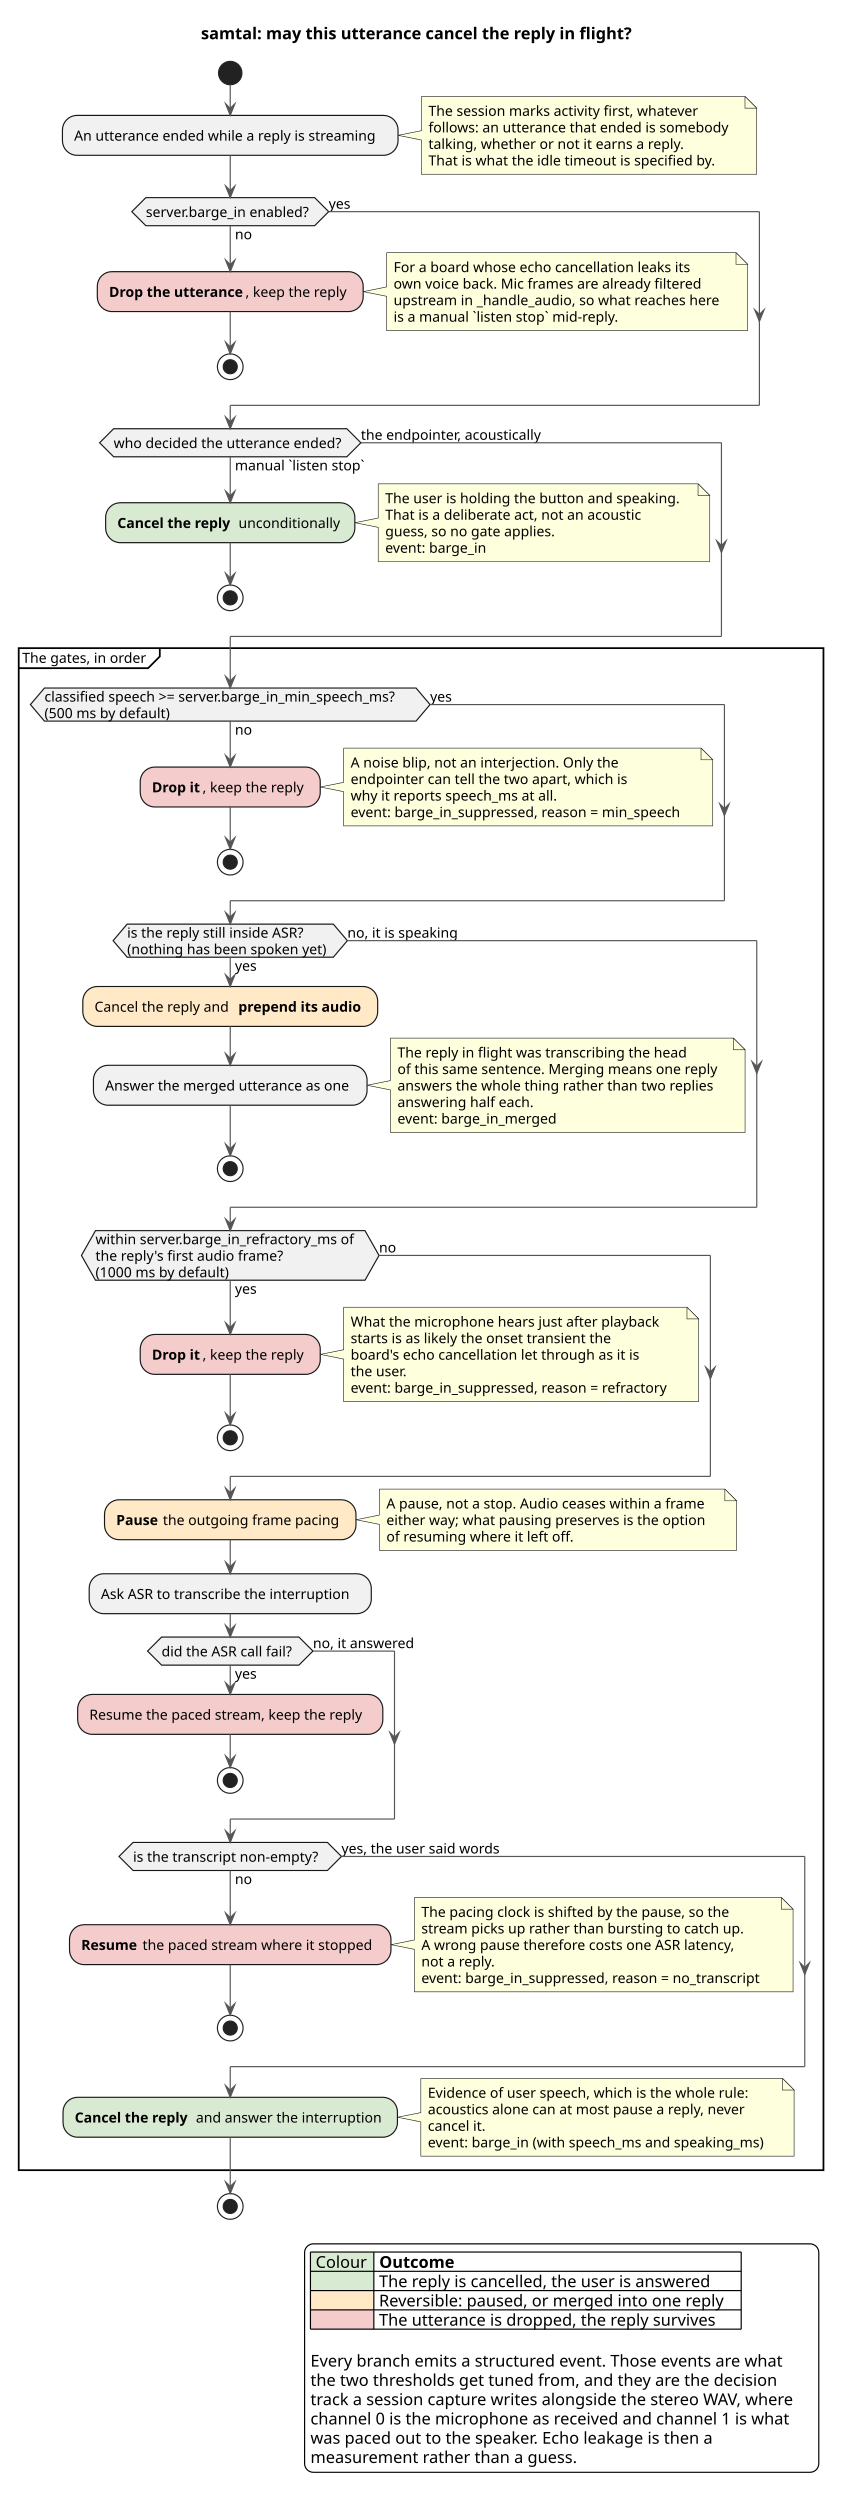
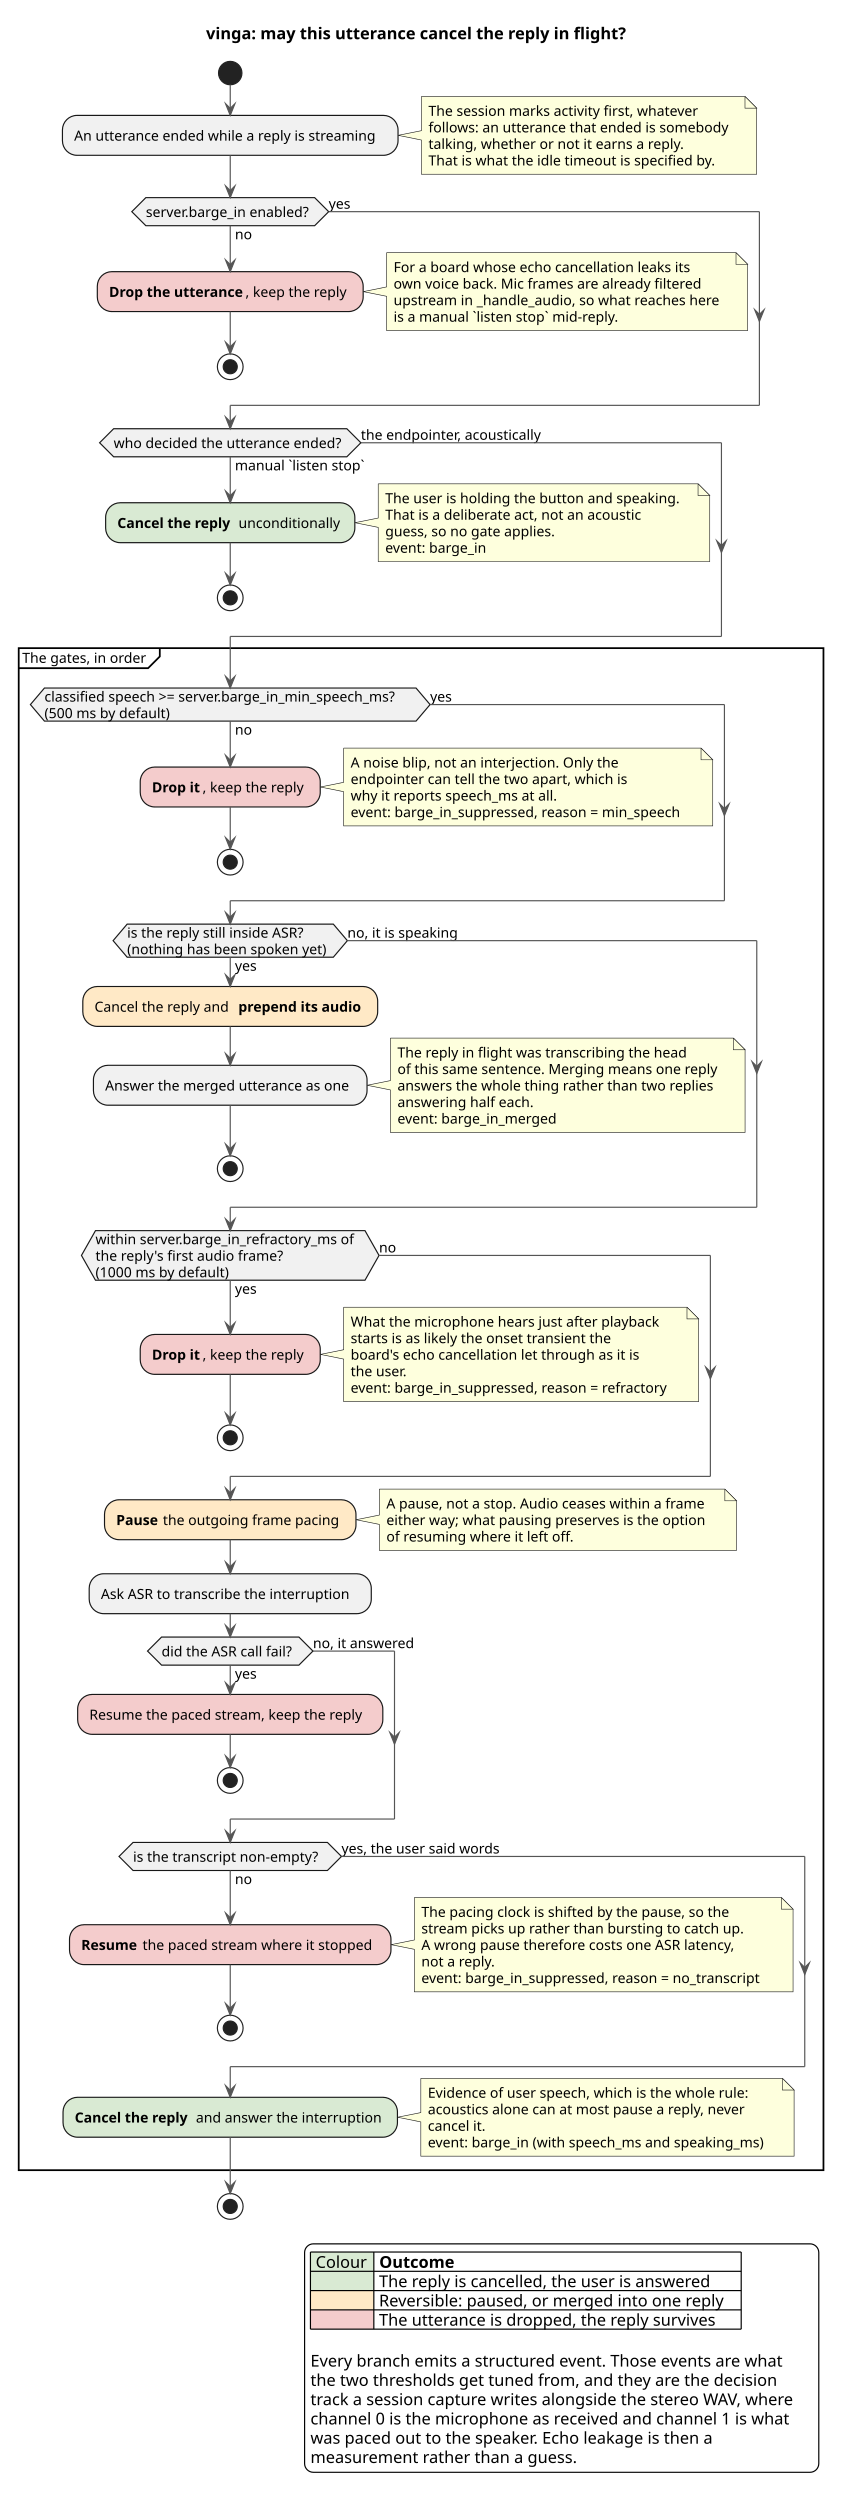
<svg xmlns="http://www.w3.org/2000/svg" contentStyleType="text/css" data-diagram-type="ACTIVITY" height="2138px" preserveAspectRatio="none" style="width:724px;height:2138px;background:#FFFFFF;" version="1.1" viewBox="0 0 724 2138" width="724px" zoomAndPan="magnify">
  <defs />
  <g>
    <g class="title" data-source-line="9">
-       <text fill="#000000" font-family="sans-serif" font-size="14" font-weight="700" lengthAdjust="spacing" textLength="378.478" x="171.875" y="33.535">samtal: may this utterance cancel the reply in flight?</text>
+       <text fill="#000000" font-family="sans-serif" font-size="14" font-weight="700" lengthAdjust="spacing" textLength="369.817" x="176.205" y="33.535">vinga: may this utterance cancel the reply in flight?</text>
    </g>
    <ellipse cx="196.898" cy="62.488" fill="#222222" rx="10" ry="10" style="stroke:#222222;stroke-width:1;" />
    <path d="M360.397,82.488 L360.397,111.754 L340.397,115.754 L360.397,119.754 L360.397,149.019 A0,0 0 0 0 360.397,149.019 L647.114,149.019 A0,0 0 0 0 647.114,149.019 L647.114,92.488 L637.114,82.488 L360.397,82.488 A0,0 0 0 0 360.397,82.488" fill="#FEFFDD" style="stroke:#181818;stroke-width:0.5;" />
    <path d="M637.114,82.488 L637.114,92.488 L647.114,92.488 L637.114,82.488" fill="#FEFFDD" style="stroke:#181818;stroke-width:0.5;" />
    <text fill="#000000" font-family="sans-serif" font-size="12" lengthAdjust="spacing" textLength="240.562" x="366.397" y="99.09">The session marks activity first, whatever</text>
    <text fill="#000000" font-family="sans-serif" font-size="12" lengthAdjust="spacing" textLength="265.717" x="366.397" y="113.223">follows: an utterance that ended is somebody</text>
    <text fill="#000000" font-family="sans-serif" font-size="12" lengthAdjust="spacing" textLength="227.924" x="366.397" y="127.356">talking, whether or not it earns a reply.</text>
    <text fill="#000000" font-family="sans-serif" font-size="12" lengthAdjust="spacing" textLength="258.164" x="366.397" y="141.488">That is what the idle timeout is specified by.</text>
    <rect fill="#F1F1F1" height="34.133" rx="12.5" ry="12.5" style="stroke:#181818;stroke-width:1;" width="287" x="53.398" y="98.688" />
    <text fill="#000000" font-family="sans-serif" font-size="12" lengthAdjust="spacing" textLength="267" x="63.398" y="120.289">An utterance ended while a reply is streaming</text>
    <path d="M330.573,216.121 L330.573,245.387 L310.573,249.387 L330.573,253.387 L330.573,282.652 A0,0 0 0 0 330.573,282.652 L639.438,282.652 A0,0 0 0 0 639.438,282.652 L639.438,226.121 L629.438,216.121 L330.573,216.121 A0,0 0 0 0 330.573,216.121" fill="#FEFFDD" style="stroke:#181818;stroke-width:0.5;" />
    <path d="M629.438,216.121 L629.438,226.121 L639.438,226.121 L629.438,216.121" fill="#FEFFDD" style="stroke:#181818;stroke-width:0.5;" />
    <text fill="#000000" font-family="sans-serif" font-size="12" lengthAdjust="spacing" textLength="263.83" x="336.573" y="232.723">For a board whose echo cancellation leaks its</text>
    <text fill="#000000" font-family="sans-serif" font-size="12" lengthAdjust="spacing" textLength="273.603" x="336.573" y="246.856">own voice back. Mic frames are already filtered</text>
    <text fill="#000000" font-family="sans-serif" font-size="12" lengthAdjust="spacing" textLength="287.865" x="336.573" y="260.988">upstream in _handle_audio, so what reaches here</text>
    <text fill="#000000" font-family="sans-serif" font-size="12" lengthAdjust="spacing" textLength="211.816" x="336.573" y="275.121">is a manual `listen stop` mid-reply.</text>
    <rect fill="#F4CCCC" height="34.133" rx="12.5" ry="12.5" style="stroke:#181818;stroke-width:1;" width="227.352" x="83.222" y="232.32" />
    <text fill="#000000" font-family="sans-serif" font-size="12" font-weight="700" lengthAdjust="spacing" textLength="116.719" x="93.222" y="253.922">Drop the utterance</text>
    <text fill="#000000" font-family="sans-serif" font-size="12" lengthAdjust="spacing" textLength="90.633" x="209.94" y="253.922">, keep the reply</text>
    <ellipse cx="196.898" cy="313.652" fill="none" rx="11" ry="11" style="stroke:#222222;stroke-width:1;" />
    <ellipse cx="196.898" cy="313.652" fill="#222222" rx="6" ry="6" style="stroke:#222222;stroke-width:1;" />
    <polygon fill="#F1F1F1" points="124.713,169.019,269.082,169.019,281.082,181.019,269.082,193.019,124.713,193.019,112.713,181.019,124.713,169.019" style="stroke:#181818;stroke-width:1;stroke-linejoin:miter;stroke-miterlimit:10;" />
    <text fill="#000000" font-family="sans-serif" font-size="12" lengthAdjust="spacing" textLength="14.818" x="200.898" y="204.621">no</text>
    <text fill="#000000" font-family="sans-serif" font-size="12" lengthAdjust="spacing" textLength="144.369" x="124.713" y="185.555">server.barge_in enabled?</text>
    <text fill="#000000" font-family="sans-serif" font-size="12" lengthAdjust="spacing" textLength="19.072" x="281.082" y="178.488">yes</text>
    <path d="M323.454,413.754 L323.454,443.019 L303.454,447.019 L323.454,451.019 L323.454,480.285 A0,0 0 0 0 323.454,480.285 L606.972,480.285 A0,0 0 0 0 606.972,480.285 L606.972,423.754 L596.972,413.754 L323.454,413.754 A0,0 0 0 0 323.454,413.754" fill="#FEFFDD" style="stroke:#181818;stroke-width:0.5;" />
    <path d="M596.972,413.754 L596.972,423.754 L606.972,423.754 L596.972,413.754" fill="#FEFFDD" style="stroke:#181818;stroke-width:0.5;" />
    <text fill="#000000" font-family="sans-serif" font-size="12" lengthAdjust="spacing" textLength="262.518" x="329.454" y="430.356">The user is holding the button and speaking.</text>
    <text fill="#000000" font-family="sans-serif" font-size="12" lengthAdjust="spacing" textLength="229.318" x="329.454" y="444.488">That is a deliberate act, not an acoustic</text>
    <text fill="#000000" font-family="sans-serif" font-size="12" lengthAdjust="spacing" textLength="151.693" x="329.454" y="458.621">guess, so no gate applies.</text>
    <text fill="#000000" font-family="sans-serif" font-size="12" lengthAdjust="spacing" textLength="89.285" x="329.454" y="472.754">event: barge_in</text>
    <rect fill="#D9EAD3" height="34.133" rx="12.5" ry="12.5" style="stroke:#181818;stroke-width:1;" width="213.113" x="90.341" y="429.953" />
    <text fill="#000000" font-family="sans-serif" font-size="12" font-weight="700" lengthAdjust="spacing" textLength="99.826" x="100.341" y="451.555">Cancel the reply</text>
    <text fill="#000000" font-family="sans-serif" font-size="12" lengthAdjust="spacing" textLength="89.49" x="203.964" y="451.555">unconditionally</text>
    <ellipse cx="196.898" cy="511.285" fill="none" rx="11" ry="11" style="stroke:#222222;stroke-width:1;" />
    <ellipse cx="196.898" cy="511.285" fill="#222222" rx="6" ry="6" style="stroke:#222222;stroke-width:1;" />
    <polygon fill="#F1F1F1" points="97.183,366.652,296.612,366.652,308.612,378.652,296.612,390.652,97.183,390.652,85.183,378.652,97.183,366.652" style="stroke:#181818;stroke-width:1;stroke-linejoin:miter;stroke-miterlimit:10;" />
    <text fill="#000000" font-family="sans-serif" font-size="12" lengthAdjust="spacing" textLength="122.361" x="200.898" y="402.254">manual `listen stop`</text>
    <text fill="#000000" font-family="sans-serif" font-size="12" lengthAdjust="spacing" textLength="199.43" x="97.183" y="383.188">who decided the utterance ended?</text>
    <text fill="#000000" font-family="sans-serif" font-size="12" lengthAdjust="spacing" textLength="161.268" x="308.612" y="376.121">the endpointer, acoustically</text>
    <rect fill="none" height="1301.652" style="stroke:#000000;stroke-width:1.5;" width="688.227" x="16" y="554.285" />
    <path d="M136.654,554.285 L136.654,561.418 L126.654,571.418 L16,571.418" fill="none" style="stroke:#000000;stroke-width:1.5;" />
    <text fill="#000000" font-family="sans-serif" font-size="12" lengthAdjust="spacing" textLength="110.654" x="19" y="566.887">The gates, in order</text>
    <path d="M293.867,639.785 L293.867,669.051 L273.867,673.051 L293.867,677.051 L293.867,706.316 A0,0 0 0 0 293.867,706.316 L609.529,706.316 A0,0 0 0 0 609.529,706.316 L609.529,649.785 L599.529,639.785 L293.867,639.785 A0,0 0 0 0 293.867,639.785" fill="#FEFFDD" style="stroke:#181818;stroke-width:0.5;" />
    <path d="M599.529,639.785 L599.529,649.785 L609.529,649.785 L599.529,639.785" fill="#FEFFDD" style="stroke:#181818;stroke-width:0.5;" />
    <text fill="#000000" font-family="sans-serif" font-size="12" lengthAdjust="spacing" textLength="240.352" x="299.867" y="656.387">A noise blip, not an interjection. Only the</text>
    <text fill="#000000" font-family="sans-serif" font-size="12" lengthAdjust="spacing" textLength="245.59" x="299.867" y="670.519">endpointer can tell the two apart, which is</text>
    <text fill="#000000" font-family="sans-serif" font-size="12" lengthAdjust="spacing" textLength="184.371" x="299.867" y="684.652">why it reports speech_ms at all.</text>
    <text fill="#000000" font-family="sans-serif" font-size="12" lengthAdjust="spacing" textLength="294.662" x="299.867" y="698.785">event: barge_in_suppressed, reason = min_speech</text>
    <rect fill="#F4CCCC" height="34.133" rx="12.5" ry="12.5" style="stroke:#181818;stroke-width:1;" width="153.94" x="119.928" y="655.984" />
    <text fill="#000000" font-family="sans-serif" font-size="12" font-weight="700" lengthAdjust="spacing" textLength="43.307" x="129.928" y="677.586">Drop it</text>
    <text fill="#000000" font-family="sans-serif" font-size="12" lengthAdjust="spacing" textLength="90.633" x="173.234" y="677.586">, keep the reply</text>
    <ellipse cx="196.898" cy="737.316" fill="none" rx="11" ry="11" style="stroke:#222222;stroke-width:1;" />
    <ellipse cx="196.898" cy="737.316" fill="#222222" rx="6" ry="6" style="stroke:#222222;stroke-width:1;" />
    <polygon fill="#F1F1F1" points="38,588.418,355.795,588.418,367.795,602.551,355.795,616.684,38,616.684,26,602.551,38,588.418" style="stroke:#181818;stroke-width:1;stroke-linejoin:miter;stroke-miterlimit:10;" />
    <text fill="#000000" font-family="sans-serif" font-size="12" lengthAdjust="spacing" textLength="14.818" x="200.898" y="628.285">no</text>
    <text fill="#000000" font-family="sans-serif" font-size="12" lengthAdjust="spacing" textLength="317.795" x="38" y="600.019">classified speech &gt;= server.barge_in_min_speech_ms?</text>
    <text fill="#000000" font-family="sans-serif" font-size="12" lengthAdjust="spacing" textLength="113.783" x="38" y="614.152">(500 ms by default)</text>
    <text fill="#000000" font-family="sans-serif" font-size="12" lengthAdjust="spacing" textLength="19.072" x="367.795" y="600.019">yes</text>
    <rect fill="#FFE9C6" height="34.133" rx="12.5" ry="12.5" style="stroke:#181818;stroke-width:1;" width="252.166" x="70.814" y="843.648" />
    <text fill="#000000" font-family="sans-serif" font-size="12" lengthAdjust="spacing" textLength="119.203" x="80.814" y="865.25">Cancel the reply and</text>
    <text fill="#000000" font-family="sans-serif" font-size="12" font-weight="700" lengthAdjust="spacing" textLength="109.166" x="203.815" y="865.25">prepend its audio</text>
    <path d="M333.89,887.781 L333.89,924.113 L313.89,928.113 L333.89,932.113 L333.89,968.445 A0,0 0 0 0 333.89,968.445 L637.188,968.445 A0,0 0 0 0 637.188,968.445 L637.188,897.781 L627.188,887.781 L333.89,887.781 A0,0 0 0 0 333.89,887.781" fill="#FEFFDD" style="stroke:#181818;stroke-width:0.5;" />
    <path d="M627.188,887.781 L627.188,897.781 L637.188,897.781 L627.188,887.781" fill="#FEFFDD" style="stroke:#181818;stroke-width:0.5;" />
    <text fill="#000000" font-family="sans-serif" font-size="12" lengthAdjust="spacing" textLength="257.859" x="339.89" y="904.383">The reply in flight was transcribing the head</text>
    <text fill="#000000" font-family="sans-serif" font-size="12" lengthAdjust="spacing" textLength="282.299" x="339.89" y="918.516">of this same sentence. Merging means one reply</text>
    <text fill="#000000" font-family="sans-serif" font-size="12" lengthAdjust="spacing" textLength="277.975" x="339.89" y="932.648">answers the whole thing rather than two replies</text>
    <text fill="#000000" font-family="sans-serif" font-size="12" lengthAdjust="spacing" textLength="119.684" x="339.89" y="946.781">answering half each.</text>
    <text fill="#000000" font-family="sans-serif" font-size="12" lengthAdjust="spacing" textLength="139.805" x="339.89" y="960.914">event: barge_in_merged</text>
    <rect fill="#F1F1F1" height="34.133" rx="12.5" ry="12.5" style="stroke:#181818;stroke-width:1;" width="233.984" x="79.905" y="911.047" />
    <text fill="#000000" font-family="sans-serif" font-size="12" lengthAdjust="spacing" textLength="213.984" x="89.905" y="932.648">Answer the merged utterance as one</text>
    <ellipse cx="196.898" cy="999.445" fill="none" rx="11" ry="11" style="stroke:#222222;stroke-width:1;" />
    <ellipse cx="196.898" cy="999.445" fill="#222222" rx="6" ry="6" style="stroke:#222222;stroke-width:1;" />
    <polygon fill="#F1F1F1" points="108.728,790.316,285.066,790.316,297.066,804.449,285.066,818.582,108.728,818.582,96.728,804.449,108.728,790.316" style="stroke:#181818;stroke-width:1;stroke-linejoin:miter;stroke-miterlimit:10;" />
    <text fill="#000000" font-family="sans-serif" font-size="12" lengthAdjust="spacing" textLength="19.072" x="200.898" y="830.184">yes</text>
    <text fill="#000000" font-family="sans-serif" font-size="12" lengthAdjust="spacing" textLength="159.223" x="108.728" y="801.918">is the reply still inside ASR?</text>
    <text fill="#000000" font-family="sans-serif" font-size="12" lengthAdjust="spacing" textLength="176.338" x="108.728" y="816.051">(nothing has been spoken yet)</text>
    <text fill="#000000" font-family="sans-serif" font-size="12" lengthAdjust="spacing" textLength="99.943" x="297.066" y="801.918">no, it is speaking</text>
    <path d="M293.867,1117.945 L293.867,1154.277 L273.867,1158.277 L293.867,1162.277 L293.867,1198.609 A0,0 0 0 0 293.867,1198.609 L597.506,1198.609 A0,0 0 0 0 597.506,1198.609 L597.506,1127.945 L587.506,1117.945 L293.867,1117.945 A0,0 0 0 0 293.867,1117.945" fill="#FEFFDD" style="stroke:#181818;stroke-width:0.5;" />
    <path d="M587.506,1117.945 L587.506,1127.945 L597.506,1127.945 L587.506,1117.945" fill="#FEFFDD" style="stroke:#181818;stroke-width:0.5;" />
    <text fill="#000000" font-family="sans-serif" font-size="12" lengthAdjust="spacing" textLength="271.705" x="299.867" y="1134.547">What the microphone hears just after playback</text>
    <text fill="#000000" font-family="sans-serif" font-size="12" lengthAdjust="spacing" textLength="233.062" x="299.867" y="1148.68">starts is as likely the onset transient the</text>
    <text fill="#000000" font-family="sans-serif" font-size="12" lengthAdjust="spacing" textLength="258.023" x="299.867" y="1162.812">board's echo cancellation let through as it is</text>
    <text fill="#000000" font-family="sans-serif" font-size="12" lengthAdjust="spacing" textLength="51.375" x="299.867" y="1176.945">the user.</text>
    <text fill="#000000" font-family="sans-serif" font-size="12" lengthAdjust="spacing" textLength="282.639" x="299.867" y="1191.078">event: barge_in_suppressed, reason = refractory</text>
    <rect fill="#F4CCCC" height="34.133" rx="12.5" ry="12.5" style="stroke:#181818;stroke-width:1;" width="153.94" x="119.928" y="1141.211" />
    <text fill="#000000" font-family="sans-serif" font-size="12" font-weight="700" lengthAdjust="spacing" textLength="43.307" x="129.928" y="1162.812">Drop it</text>
    <text fill="#000000" font-family="sans-serif" font-size="12" lengthAdjust="spacing" textLength="90.633" x="173.234" y="1162.812">, keep the reply</text>
    <ellipse cx="196.898" cy="1229.609" fill="none" rx="11" ry="11" style="stroke:#222222;stroke-width:1;" />
    <ellipse cx="196.898" cy="1229.609" fill="#222222" rx="6" ry="6" style="stroke:#222222;stroke-width:1;" />
    <polygon fill="#F1F1F1" points="81.655,1052.445,312.14,1052.445,324.14,1073.645,312.14,1094.844,81.655,1094.844,69.655,1073.645,81.655,1052.445" style="stroke:#181818;stroke-width:1;stroke-linejoin:miter;stroke-miterlimit:10;" />
    <text fill="#000000" font-family="sans-serif" font-size="12" lengthAdjust="spacing" textLength="19.072" x="200.898" y="1106.445">yes</text>
    <text fill="#000000" font-family="sans-serif" font-size="12" lengthAdjust="spacing" textLength="230.484" x="81.655" y="1064.047">within server.barge_in_refractory_ms of</text>
    <text fill="#000000" font-family="sans-serif" font-size="12" lengthAdjust="spacing" textLength="166.324" x="81.655" y="1078.18">the reply's first audio frame?</text>
    <text fill="#000000" font-family="sans-serif" font-size="12" lengthAdjust="spacing" textLength="121.371" x="81.655" y="1092.312">(1000 ms by default)</text>
    <text fill="#000000" font-family="sans-serif" font-size="12" lengthAdjust="spacing" textLength="14.818" x="324.14" y="1071.113">no</text>
    <path d="M324.418,1273.477 L324.418,1295.676 L304.418,1299.676 L324.418,1303.676 L324.418,1325.875 A0,0 0 0 0 324.418,1325.875 L629.885,1325.875 A0,0 0 0 0 629.885,1325.875 L629.885,1283.477 L619.885,1273.477 L324.418,1273.477 A0,0 0 0 0 324.418,1273.477" fill="#FEFFDD" style="stroke:#181818;stroke-width:0.5;" />
    <path d="M619.885,1273.477 L619.885,1283.477 L629.885,1283.477 L619.885,1273.477" fill="#FEFFDD" style="stroke:#181818;stroke-width:0.5;" />
    <text fill="#000000" font-family="sans-serif" font-size="12" lengthAdjust="spacing" textLength="284.467" x="330.418" y="1290.078">A pause, not a stop. Audio ceases within a frame</text>
    <text fill="#000000" font-family="sans-serif" font-size="12" lengthAdjust="spacing" textLength="281.935" x="330.418" y="1304.211">either way; what pausing preserves is the option</text>
    <text fill="#000000" font-family="sans-serif" font-size="12" lengthAdjust="spacing" textLength="167.508" x="330.418" y="1318.344">of resuming where it left off.</text>
    <rect fill="#FFE9C6" height="34.133" rx="12.5" ry="12.5" style="stroke:#181818;stroke-width:1;" width="215.041" x="89.377" y="1282.609" />
    <text fill="#000000" font-family="sans-serif" font-size="12" font-weight="700" lengthAdjust="spacing" textLength="36.111" x="99.377" y="1304.211">Pause</text>
    <text fill="#000000" font-family="sans-serif" font-size="12" lengthAdjust="spacing" textLength="155.133" x="139.285" y="1304.211">the outgoing frame pacing</text>
    <rect fill="#F1F1F1" height="34.133" rx="12.5" ry="12.5" style="stroke:#181818;stroke-width:1;" width="241.244" x="76.275" y="1345.875" />
    <text fill="#000000" font-family="sans-serif" font-size="12" lengthAdjust="spacing" textLength="221.244" x="86.275" y="1367.477">Ask ASR to transcribe the interruption</text>
    <rect fill="#F4CCCC" height="34.133" rx="12.5" ry="12.5" style="stroke:#181818;stroke-width:1;" width="260.967" x="66.414" y="1449.074" />
    <text fill="#000000" font-family="sans-serif" font-size="12" lengthAdjust="spacing" textLength="240.967" x="76.414" y="1470.676">Resume the paced stream, keep the reply</text>
    <ellipse cx="196.898" cy="1522.641" fill="none" rx="11" ry="11" style="stroke:#222222;stroke-width:1;" />
    <ellipse cx="196.898" cy="1522.641" fill="#222222" rx="6" ry="6" style="stroke:#222222;stroke-width:1;" />
    <polygon fill="#F1F1F1" points="138.166,1400.008,255.629,1400.008,267.629,1412.008,255.629,1424.008,138.166,1424.008,126.166,1412.008,138.166,1400.008" style="stroke:#181818;stroke-width:1;stroke-linejoin:miter;stroke-miterlimit:10;" />
    <text fill="#000000" font-family="sans-serif" font-size="12" lengthAdjust="spacing" textLength="19.072" x="200.898" y="1435.609">yes</text>
    <text fill="#000000" font-family="sans-serif" font-size="12" lengthAdjust="spacing" textLength="117.463" x="138.166" y="1416.543">did the ASR call fail?</text>
    <text fill="#000000" font-family="sans-serif" font-size="12" lengthAdjust="spacing" textLength="89.438" x="267.629" y="1409.477">no, it answered</text>
    <path d="M354.345,1622.742 L354.345,1659.074 L334.345,1663.074 L354.345,1667.074 L354.345,1703.406 A0,0 0 0 0 354.345,1703.406 L678.227,1703.406 A0,0 0 0 0 678.227,1703.406 L678.227,1632.742 L668.227,1622.742 L354.345,1622.742 A0,0 0 0 0 354.345,1622.742" fill="#FEFFDD" style="stroke:#181818;stroke-width:0.5;" />
    <path d="M668.227,1622.742 L668.227,1632.742 L678.227,1632.742 L668.227,1622.742" fill="#FEFFDD" style="stroke:#181818;stroke-width:0.5;" />
    <text fill="#000000" font-family="sans-serif" font-size="12" lengthAdjust="spacing" textLength="277.301" x="360.345" y="1639.344">The pacing clock is shifted by the pause, so the</text>
    <text fill="#000000" font-family="sans-serif" font-size="12" lengthAdjust="spacing" textLength="287.209" x="360.345" y="1653.477">stream picks up rather than bursting to catch up.</text>
    <text fill="#000000" font-family="sans-serif" font-size="12" lengthAdjust="spacing" textLength="278.344" x="360.345" y="1667.609">A wrong pause therefore costs one ASR latency,</text>
    <text fill="#000000" font-family="sans-serif" font-size="12" lengthAdjust="spacing" textLength="66.211" x="360.345" y="1681.742">not a reply.</text>
    <text fill="#000000" font-family="sans-serif" font-size="12" lengthAdjust="spacing" textLength="302.883" x="360.345" y="1695.875">event: barge_in_suppressed, reason = no_transcript</text>
    <rect fill="#F4CCCC" height="34.133" rx="12.5" ry="12.5" style="stroke:#181818;stroke-width:1;" width="274.894" x="59.45" y="1646.008" />
    <text fill="#000000" font-family="sans-serif" font-size="12" font-weight="700" lengthAdjust="spacing" textLength="48.645" x="69.45" y="1667.609">Resume</text>
    <text fill="#000000" font-family="sans-serif" font-size="12" lengthAdjust="spacing" textLength="202.453" x="121.892" y="1667.609">the paced stream where it stopped</text>
    <ellipse cx="196.898" cy="1734.406" fill="none" rx="11" ry="11" style="stroke:#222222;stroke-width:1;" />
    <ellipse cx="196.898" cy="1734.406" fill="#222222" rx="6" ry="6" style="stroke:#222222;stroke-width:1;" />
    <polygon fill="#F1F1F1" points="113.785,1575.641,280.01,1575.641,292.01,1587.641,280.01,1599.641,113.785,1599.641,101.785,1587.641,113.785,1575.641" style="stroke:#181818;stroke-width:1;stroke-linejoin:miter;stroke-miterlimit:10;" />
    <text fill="#000000" font-family="sans-serif" font-size="12" lengthAdjust="spacing" textLength="14.818" x="200.898" y="1611.242">no</text>
    <text fill="#000000" font-family="sans-serif" font-size="12" lengthAdjust="spacing" textLength="166.225" x="113.785" y="1592.176">is the transcript non-empty?</text>
    <text fill="#000000" font-family="sans-serif" font-size="12" lengthAdjust="spacing" textLength="140.801" x="292.01" y="1585.109">yes, the user said words</text>
    <path d="M359.888,1777.406 L359.888,1806.672 L339.888,1810.672 L359.888,1814.672 L359.888,1843.938 A0,0 0 0 0 359.888,1843.938 L679.112,1843.938 A0,0 0 0 0 679.112,1843.938 L679.112,1787.406 L669.112,1777.406 L359.888,1777.406 A0,0 0 0 0 359.888,1777.406" fill="#FEFFDD" style="stroke:#181818;stroke-width:0.5;" />
    <path d="M669.112,1777.406 L669.112,1787.406 L679.112,1787.406 L669.112,1777.406" fill="#FEFFDD" style="stroke:#181818;stroke-width:0.5;" />
    <text fill="#000000" font-family="sans-serif" font-size="12" lengthAdjust="spacing" textLength="284.941" x="365.888" y="1794.008">Evidence of user speech, which is the whole rule:</text>
    <text fill="#000000" font-family="sans-serif" font-size="12" lengthAdjust="spacing" textLength="282.1" x="365.888" y="1808.141">acoustics alone can at most pause a reply, never</text>
    <text fill="#000000" font-family="sans-serif" font-size="12" lengthAdjust="spacing" textLength="52.072" x="365.888" y="1822.273">cancel it.</text>
    <text fill="#000000" font-family="sans-serif" font-size="12" lengthAdjust="spacing" textLength="298.225" x="365.888" y="1836.406">event: barge_in (with speech_ms and speaking_ms)</text>
    <rect fill="#D9EAD3" height="34.133" rx="12.5" ry="12.5" style="stroke:#181818;stroke-width:1;" width="285.981" x="53.907" y="1793.605" />
    <text fill="#000000" font-family="sans-serif" font-size="12" font-weight="700" lengthAdjust="spacing" textLength="99.826" x="63.907" y="1815.207">Cancel the reply</text>
    <text fill="#000000" font-family="sans-serif" font-size="12" lengthAdjust="spacing" textLength="162.357" x="167.53" y="1815.207">and answer the interruption</text>
    <ellipse cx="196.898" cy="1886.938" fill="none" rx="11" ry="11" style="stroke:#222222;stroke-width:1;" />
    <ellipse cx="196.898" cy="1886.938" fill="#222222" rx="6" ry="6" style="stroke:#222222;stroke-width:1;" />
    <line style="stroke:#555555;stroke-width:1;" x1="196.898" x2="196.898" y1="72.488" y2="98.688" />
    <polygon fill="#555555" points="192.898,88.688,196.898,98.688,200.898,88.688,196.898,92.688" style="stroke:#555555;stroke-width:1;stroke-linejoin:miter;stroke-miterlimit:10;" />
    <line style="stroke:#555555;stroke-width:1;" x1="196.898" x2="196.898" y1="266.453" y2="302.652" />
    <polygon fill="#555555" points="192.898,292.652,196.898,302.652,200.898,292.652,196.898,296.652" style="stroke:#555555;stroke-width:1;stroke-linejoin:miter;stroke-miterlimit:10;" />
    <line style="stroke:#555555;stroke-width:1;" x1="196.898" x2="196.898" y1="193.019" y2="232.32" />
    <polygon fill="#555555" points="192.898,222.32,196.898,232.32,200.898,222.32,196.898,226.32" style="stroke:#555555;stroke-width:1;stroke-linejoin:miter;stroke-miterlimit:10;" />
    <line style="stroke:#555555;stroke-width:1;" x1="281.082" x2="649.438" y1="181.019" y2="181.019" />
    <polygon fill="#555555" points="645.438,264.887,649.438,274.887,653.438,264.887,649.438,268.887" style="stroke:#555555;stroke-width:1;stroke-linejoin:miter;stroke-miterlimit:10;" />
    <line style="stroke:#555555;stroke-width:1;" x1="649.438" x2="649.438" y1="181.019" y2="346.652" />
    <line style="stroke:#555555;stroke-width:1;" x1="649.438" x2="196.898" y1="346.652" y2="346.652" />
    <line style="stroke:#555555;stroke-width:1;" x1="196.898" x2="196.898" y1="346.652" y2="366.652" />
    <polygon fill="#555555" points="192.898,356.652,196.898,366.652,200.898,356.652,196.898,360.652" style="stroke:#555555;stroke-width:1;stroke-linejoin:miter;stroke-miterlimit:10;" />
    <line style="stroke:#555555;stroke-width:1;" x1="196.898" x2="196.898" y1="132.82" y2="169.019" />
    <polygon fill="#555555" points="192.898,159.019,196.898,169.019,200.898,159.019,196.898,163.019" style="stroke:#555555;stroke-width:1;stroke-linejoin:miter;stroke-miterlimit:10;" />
    <line style="stroke:#555555;stroke-width:1;" x1="196.898" x2="196.898" y1="464.086" y2="500.285" />
    <polygon fill="#555555" points="192.898,490.285,196.898,500.285,200.898,490.285,196.898,494.285" style="stroke:#555555;stroke-width:1;stroke-linejoin:miter;stroke-miterlimit:10;" />
    <line style="stroke:#555555;stroke-width:1;" x1="196.898" x2="196.898" y1="390.652" y2="429.953" />
    <polygon fill="#555555" points="192.898,419.953,196.898,429.953,200.898,419.953,196.898,423.953" style="stroke:#555555;stroke-width:1;stroke-linejoin:miter;stroke-miterlimit:10;" />
    <line style="stroke:#555555;stroke-width:1;" x1="308.612" x2="616.972" y1="378.652" y2="378.652" />
    <polygon fill="#555555" points="612.972,462.519,616.972,472.519,620.972,462.519,616.972,466.519" style="stroke:#555555;stroke-width:1;stroke-linejoin:miter;stroke-miterlimit:10;" />
    <line style="stroke:#555555;stroke-width:1;" x1="616.972" x2="616.972" y1="378.652" y2="544.285" />
    <line style="stroke:#555555;stroke-width:1;" x1="616.972" x2="196.898" y1="544.285" y2="544.285" />
    <line style="stroke:#555555;stroke-width:1;" x1="196.898" x2="196.898" y1="544.285" y2="588.418" />
    <polygon fill="#555555" points="192.898,578.418,196.898,588.418,200.898,578.418,196.898,582.418" style="stroke:#555555;stroke-width:1;stroke-linejoin:miter;stroke-miterlimit:10;" />
    <line style="stroke:#555555;stroke-width:1;" x1="196.898" x2="196.898" y1="690.117" y2="726.316" />
    <polygon fill="#555555" points="192.898,716.316,196.898,726.316,200.898,716.316,196.898,720.316" style="stroke:#555555;stroke-width:1;stroke-linejoin:miter;stroke-miterlimit:10;" />
    <line style="stroke:#555555;stroke-width:1;" x1="196.898" x2="196.898" y1="616.684" y2="655.984" />
    <polygon fill="#555555" points="192.898,645.984,196.898,655.984,200.898,645.984,196.898,649.984" style="stroke:#555555;stroke-width:1;stroke-linejoin:miter;stroke-miterlimit:10;" />
    <line style="stroke:#555555;stroke-width:1;" x1="367.795" x2="619.529" y1="602.551" y2="602.551" />
    <polygon fill="#555555" points="615.529,687.484,619.529,697.484,623.529,687.484,619.529,691.484" style="stroke:#555555;stroke-width:1;stroke-linejoin:miter;stroke-miterlimit:10;" />
    <line style="stroke:#555555;stroke-width:1;" x1="619.529" x2="619.529" y1="602.551" y2="770.316" />
    <line style="stroke:#555555;stroke-width:1;" x1="619.529" x2="196.898" y1="770.316" y2="770.316" />
    <line style="stroke:#555555;stroke-width:1;" x1="196.898" x2="196.898" y1="770.316" y2="790.316" />
    <polygon fill="#555555" points="192.898,780.316,196.898,790.316,200.898,780.316,196.898,784.316" style="stroke:#555555;stroke-width:1;stroke-linejoin:miter;stroke-miterlimit:10;" />
    <line style="stroke:#555555;stroke-width:1;" x1="196.898" x2="196.898" y1="877.781" y2="911.047" />
    <polygon fill="#555555" points="192.898,901.047,196.898,911.047,200.898,901.047,196.898,905.047" style="stroke:#555555;stroke-width:1;stroke-linejoin:miter;stroke-miterlimit:10;" />
    <line style="stroke:#555555;stroke-width:1;" x1="196.898" x2="196.898" y1="945.18" y2="988.445" />
    <polygon fill="#555555" points="192.898,978.445,196.898,988.445,200.898,978.445,196.898,982.445" style="stroke:#555555;stroke-width:1;stroke-linejoin:miter;stroke-miterlimit:10;" />
    <line style="stroke:#555555;stroke-width:1;" x1="196.898" x2="196.898" y1="818.582" y2="843.648" />
    <polygon fill="#555555" points="192.898,833.648,196.898,843.648,200.898,833.648,196.898,837.648" style="stroke:#555555;stroke-width:1;stroke-linejoin:miter;stroke-miterlimit:10;" />
    <line style="stroke:#555555;stroke-width:1;" x1="297.066" x2="647.188" y1="804.449" y2="804.449" />
    <polygon fill="#555555" points="643.188,907.981,647.188,917.981,651.188,907.981,647.188,911.981" style="stroke:#555555;stroke-width:1;stroke-linejoin:miter;stroke-miterlimit:10;" />
    <line style="stroke:#555555;stroke-width:1;" x1="647.188" x2="647.188" y1="804.449" y2="1032.445" />
    <line style="stroke:#555555;stroke-width:1;" x1="647.188" x2="196.898" y1="1032.445" y2="1032.445" />
    <line style="stroke:#555555;stroke-width:1;" x1="196.898" x2="196.898" y1="1032.445" y2="1052.445" />
    <polygon fill="#555555" points="192.898,1042.445,196.898,1052.445,200.898,1042.445,196.898,1046.445" style="stroke:#555555;stroke-width:1;stroke-linejoin:miter;stroke-miterlimit:10;" />
    <line style="stroke:#555555;stroke-width:1;" x1="196.898" x2="196.898" y1="1175.344" y2="1218.609" />
    <polygon fill="#555555" points="192.898,1208.609,196.898,1218.609,200.898,1208.609,196.898,1212.609" style="stroke:#555555;stroke-width:1;stroke-linejoin:miter;stroke-miterlimit:10;" />
    <line style="stroke:#555555;stroke-width:1;" x1="196.898" x2="196.898" y1="1094.844" y2="1141.211" />
    <polygon fill="#555555" points="192.898,1131.211,196.898,1141.211,200.898,1131.211,196.898,1135.211" style="stroke:#555555;stroke-width:1;stroke-linejoin:miter;stroke-miterlimit:10;" />
    <line style="stroke:#555555;stroke-width:1;" x1="324.14" x2="607.506" y1="1073.645" y2="1073.645" />
    <polygon fill="#555555" points="603.506,1169.178,607.506,1179.178,611.506,1169.178,607.506,1173.178" style="stroke:#555555;stroke-width:1;stroke-linejoin:miter;stroke-miterlimit:10;" />
    <line style="stroke:#555555;stroke-width:1;" x1="607.506" x2="607.506" y1="1073.645" y2="1262.609" />
    <line style="stroke:#555555;stroke-width:1;" x1="607.506" x2="196.898" y1="1262.609" y2="1262.609" />
    <line style="stroke:#555555;stroke-width:1;" x1="196.898" x2="196.898" y1="1262.609" y2="1282.609" />
    <polygon fill="#555555" points="192.898,1272.609,196.898,1282.609,200.898,1272.609,196.898,1276.609" style="stroke:#555555;stroke-width:1;stroke-linejoin:miter;stroke-miterlimit:10;" />
    <line style="stroke:#555555;stroke-width:1;" x1="196.898" x2="196.898" y1="1316.742" y2="1345.875" />
    <polygon fill="#555555" points="192.898,1335.875,196.898,1345.875,200.898,1335.875,196.898,1339.875" style="stroke:#555555;stroke-width:1;stroke-linejoin:miter;stroke-miterlimit:10;" />
    <line style="stroke:#555555;stroke-width:1;" x1="196.898" x2="196.898" y1="1483.207" y2="1511.641" />
    <polygon fill="#555555" points="192.898,1501.641,196.898,1511.641,200.898,1501.641,196.898,1505.641" style="stroke:#555555;stroke-width:1;stroke-linejoin:miter;stroke-miterlimit:10;" />
    <line style="stroke:#555555;stroke-width:1;" x1="196.898" x2="196.898" y1="1424.008" y2="1449.074" />
    <polygon fill="#555555" points="192.898,1439.074,196.898,1449.074,200.898,1439.074,196.898,1443.074" style="stroke:#555555;stroke-width:1;stroke-linejoin:miter;stroke-miterlimit:10;" />
    <line style="stroke:#555555;stroke-width:1;" x1="267.629" x2="337.381" y1="1412.008" y2="1412.008" />
    <polygon fill="#555555" points="333.381,1481.641,337.381,1491.641,341.381,1481.641,337.381,1485.641" style="stroke:#555555;stroke-width:1;stroke-linejoin:miter;stroke-miterlimit:10;" />
    <line style="stroke:#555555;stroke-width:1;" x1="337.381" x2="337.381" y1="1412.008" y2="1555.641" />
    <line style="stroke:#555555;stroke-width:1;" x1="337.381" x2="196.898" y1="1555.641" y2="1555.641" />
    <line style="stroke:#555555;stroke-width:1;" x1="196.898" x2="196.898" y1="1555.641" y2="1575.641" />
    <polygon fill="#555555" points="192.898,1565.641,196.898,1575.641,200.898,1565.641,196.898,1569.641" style="stroke:#555555;stroke-width:1;stroke-linejoin:miter;stroke-miterlimit:10;" />
    <line style="stroke:#555555;stroke-width:1;" x1="196.898" x2="196.898" y1="1380.008" y2="1400.008" />
    <polygon fill="#555555" points="192.898,1390.008,196.898,1400.008,200.898,1390.008,196.898,1394.008" style="stroke:#555555;stroke-width:1;stroke-linejoin:miter;stroke-miterlimit:10;" />
    <line style="stroke:#555555;stroke-width:1;" x1="196.898" x2="196.898" y1="1680.141" y2="1723.406" />
    <polygon fill="#555555" points="192.898,1713.406,196.898,1723.406,200.898,1713.406,196.898,1717.406" style="stroke:#555555;stroke-width:1;stroke-linejoin:miter;stroke-miterlimit:10;" />
    <line style="stroke:#555555;stroke-width:1;" x1="196.898" x2="196.898" y1="1599.641" y2="1646.008" />
    <polygon fill="#555555" points="192.898,1636.008,196.898,1646.008,200.898,1636.008,196.898,1640.008" style="stroke:#555555;stroke-width:1;stroke-linejoin:miter;stroke-miterlimit:10;" />
    <line style="stroke:#555555;stroke-width:1;" x1="292.01" x2="688.227" y1="1587.641" y2="1587.641" />
    <polygon fill="#555555" points="684.227,1678.574,688.227,1688.574,692.227,1678.574,688.227,1682.574" style="stroke:#555555;stroke-width:1;stroke-linejoin:miter;stroke-miterlimit:10;" />
    <line style="stroke:#555555;stroke-width:1;" x1="688.227" x2="688.227" y1="1587.641" y2="1767.406" />
    <line style="stroke:#555555;stroke-width:1;" x1="688.227" x2="196.898" y1="1767.406" y2="1767.406" />
    <line style="stroke:#555555;stroke-width:1;" x1="196.898" x2="196.898" y1="1767.406" y2="1793.605" />
    <polygon fill="#555555" points="192.898,1783.605,196.898,1793.605,200.898,1783.605,196.898,1787.605" style="stroke:#555555;stroke-width:1;stroke-linejoin:miter;stroke-miterlimit:10;" />
    <line style="stroke:#555555;stroke-width:1;" x1="196.898" x2="196.898" y1="1827.738" y2="1875.938" />
    <polygon fill="#555555" points="192.898,1865.938,196.898,1875.938,200.898,1865.938,196.898,1869.938" style="stroke:#555555;stroke-width:1;stroke-linejoin:miter;stroke-miterlimit:10;" />
    <g class="legend" data-source-line="131">
      <rect fill="none" height="195.371" rx="7.5" ry="7.5" style="stroke:#000000;stroke-width:1;" width="439.734" x="260.493" y="1918.938" />
      <rect fill="#D9EAD3" height="16.488" style="stroke:none;stroke-width:1;" width="54.209" x="265.493" y="1925.938" />
      <text fill="#000000" font-family="sans-serif" font-size="14" lengthAdjust="spacing" textLength="45.35" x="269.923" y="1939.473">Colour</text>
      <text fill="#000000" font-family="sans-serif" font-size="14" font-weight="700" lengthAdjust="spacing" textLength="64.565" x="324.316" y="1939.473">Outcome</text>
      <rect fill="#D9EAD3" height="16.488" style="stroke:none;stroke-width:1;" width="54.209" x="265.493" y="1942.426" />
      <text fill="#000000" font-family="sans-serif" font-size="14" lengthAdjust="spacing" textLength="4.43" x="265.493" y="1955.961"> </text>
      <text fill="#000000" font-family="sans-serif" font-size="14" lengthAdjust="spacing" textLength="295.675" x="324.132" y="1955.961">The reply is cancelled, the user is answered</text>
      <rect fill="#FFE9C6" height="16.488" style="stroke:none;stroke-width:1;" width="54.209" x="265.493" y="1958.914" />
      <text fill="#000000" font-family="sans-serif" font-size="14" lengthAdjust="spacing" textLength="4.43" x="265.493" y="1972.449"> </text>
      <text fill="#000000" font-family="sans-serif" font-size="14" lengthAdjust="spacing" textLength="305.313" x="324.132" y="1972.449">Reversible: paused, or merged into one reply</text>
      <rect fill="#F4CCCC" height="16.488" style="stroke:none;stroke-width:1;" width="54.209" x="265.493" y="1975.402" />
      <text fill="#000000" font-family="sans-serif" font-size="14" lengthAdjust="spacing" textLength="4.43" x="265.493" y="1988.938"> </text>
      <text fill="#000000" font-family="sans-serif" font-size="14" lengthAdjust="spacing" textLength="299.441" x="324.132" y="1988.938">The utterance is dropped, the reply survives</text>
      <line style="stroke:#000000;stroke-width:1;" x1="265.493" x2="633.875" y1="1925.938" y2="1925.938" />
      <line style="stroke:#000000;stroke-width:1;" x1="265.493" x2="633.875" y1="1942.426" y2="1942.426" />
      <line style="stroke:#000000;stroke-width:1;" x1="265.493" x2="633.875" y1="1958.914" y2="1958.914" />
      <line style="stroke:#000000;stroke-width:1;" x1="265.493" x2="633.875" y1="1975.402" y2="1975.402" />
      <line style="stroke:#000000;stroke-width:1;" x1="265.493" x2="633.875" y1="1991.891" y2="1991.891" />
      <line style="stroke:#000000;stroke-width:1;" x1="265.493" x2="265.493" y1="1925.938" y2="1991.891" />
      <line style="stroke:#000000;stroke-width:1;" x1="319.702" x2="319.702" y1="1925.938" y2="1991.891" />
      <line style="stroke:#000000;stroke-width:1;" x1="633.875" x2="633.875" y1="1925.938" y2="1991.891" />
      <text fill="#000000" font-family="sans-serif" font-size="14" lengthAdjust="spacing" textLength="4.43" x="265.493" y="2007.426"> </text>
      <text fill="#000000" font-family="sans-serif" font-size="14" lengthAdjust="spacing" textLength="417.498" x="265.493" y="2023.914">Every branch emits a structured event. Those events are what</text>
      <text fill="#000000" font-family="sans-serif" font-size="14" lengthAdjust="spacing" textLength="414.039" x="265.493" y="2040.402">the two thresholds get tuned from, and they are the decision</text>
      <text fill="#000000" font-family="sans-serif" font-size="14" lengthAdjust="spacing" textLength="429.734" x="265.493" y="2056.891">track a session capture writes alongside the stereo WAV, where</text>
      <text fill="#000000" font-family="sans-serif" font-size="14" lengthAdjust="spacing" textLength="426.303" x="265.493" y="2073.379">channel 0 is the microphone as received and channel 1 is what</text>
      <text fill="#000000" font-family="sans-serif" font-size="14" lengthAdjust="spacing" textLength="359.379" x="265.493" y="2089.867">was paced out to the speaker. Echo leakage is then a</text>
      <text fill="#000000" font-family="sans-serif" font-size="14" lengthAdjust="spacing" textLength="233.379" x="265.493" y="2106.356">measurement rather than a guess.</text>
    </g>
  </g>
</svg>
